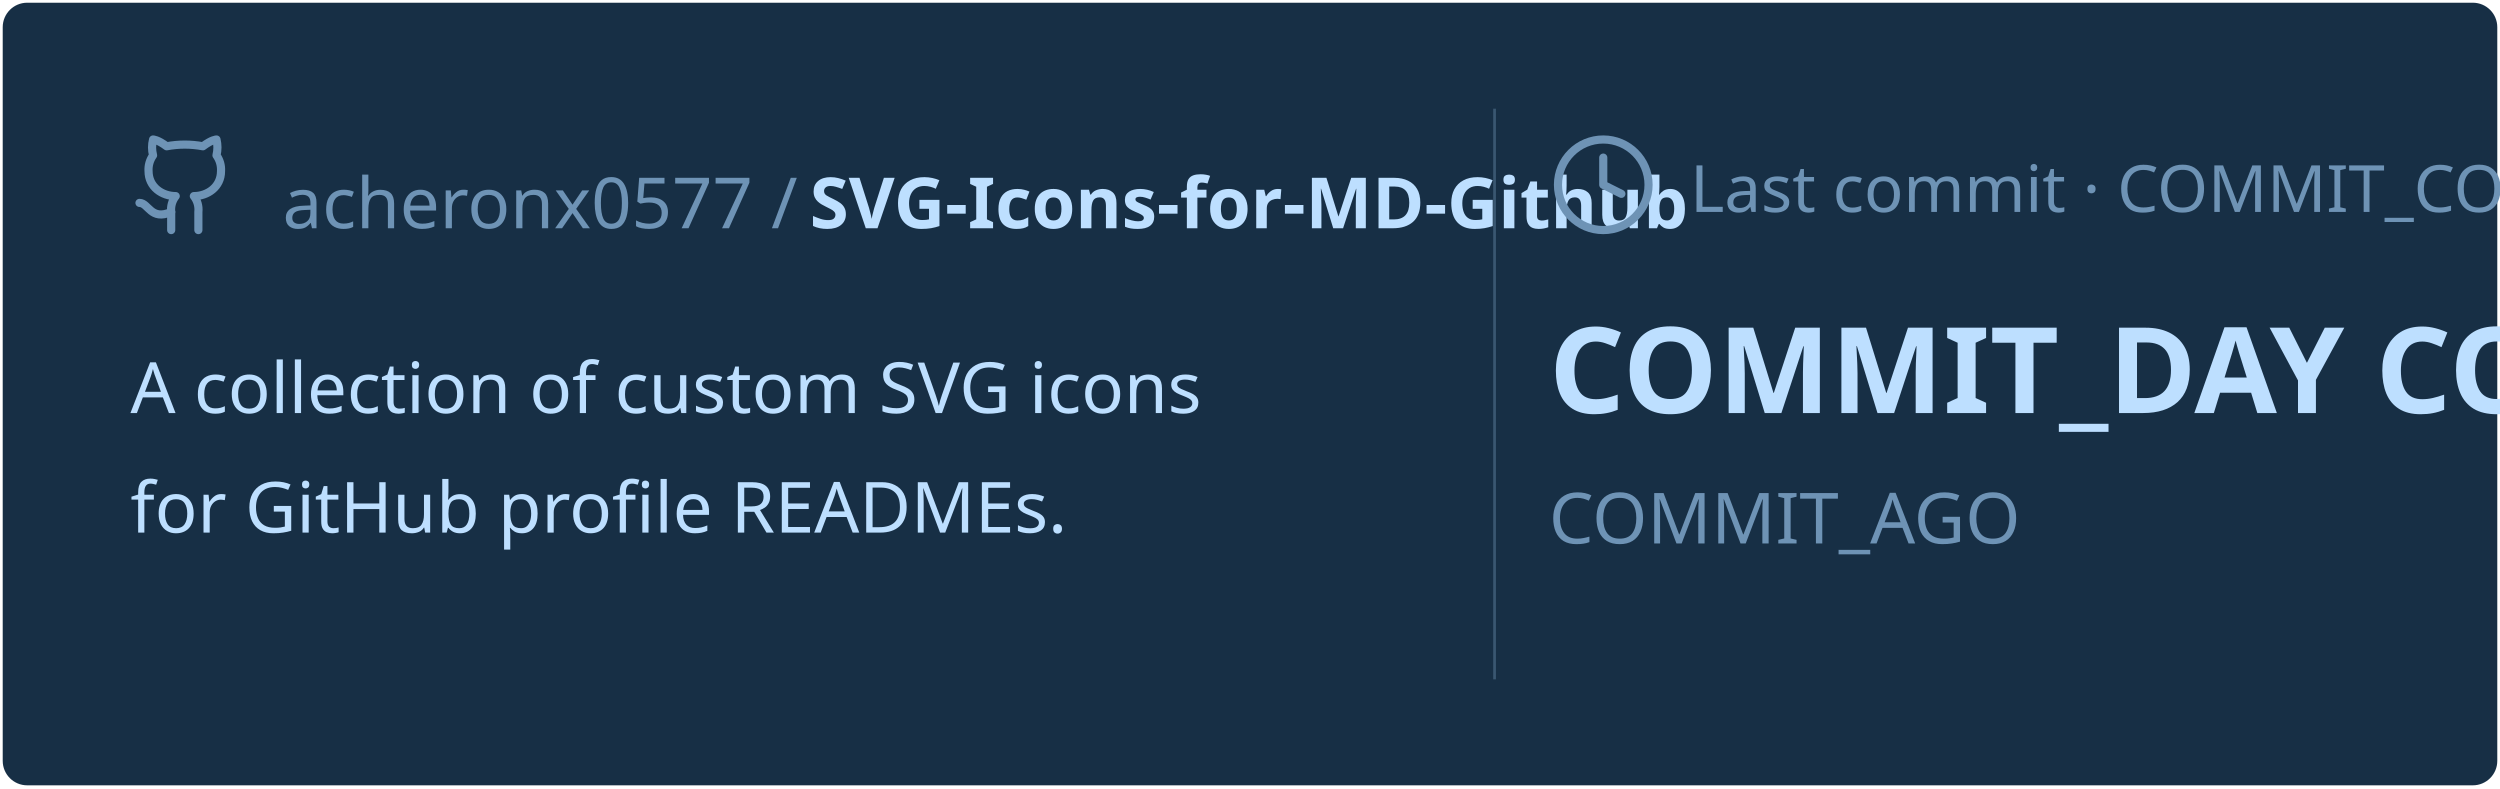
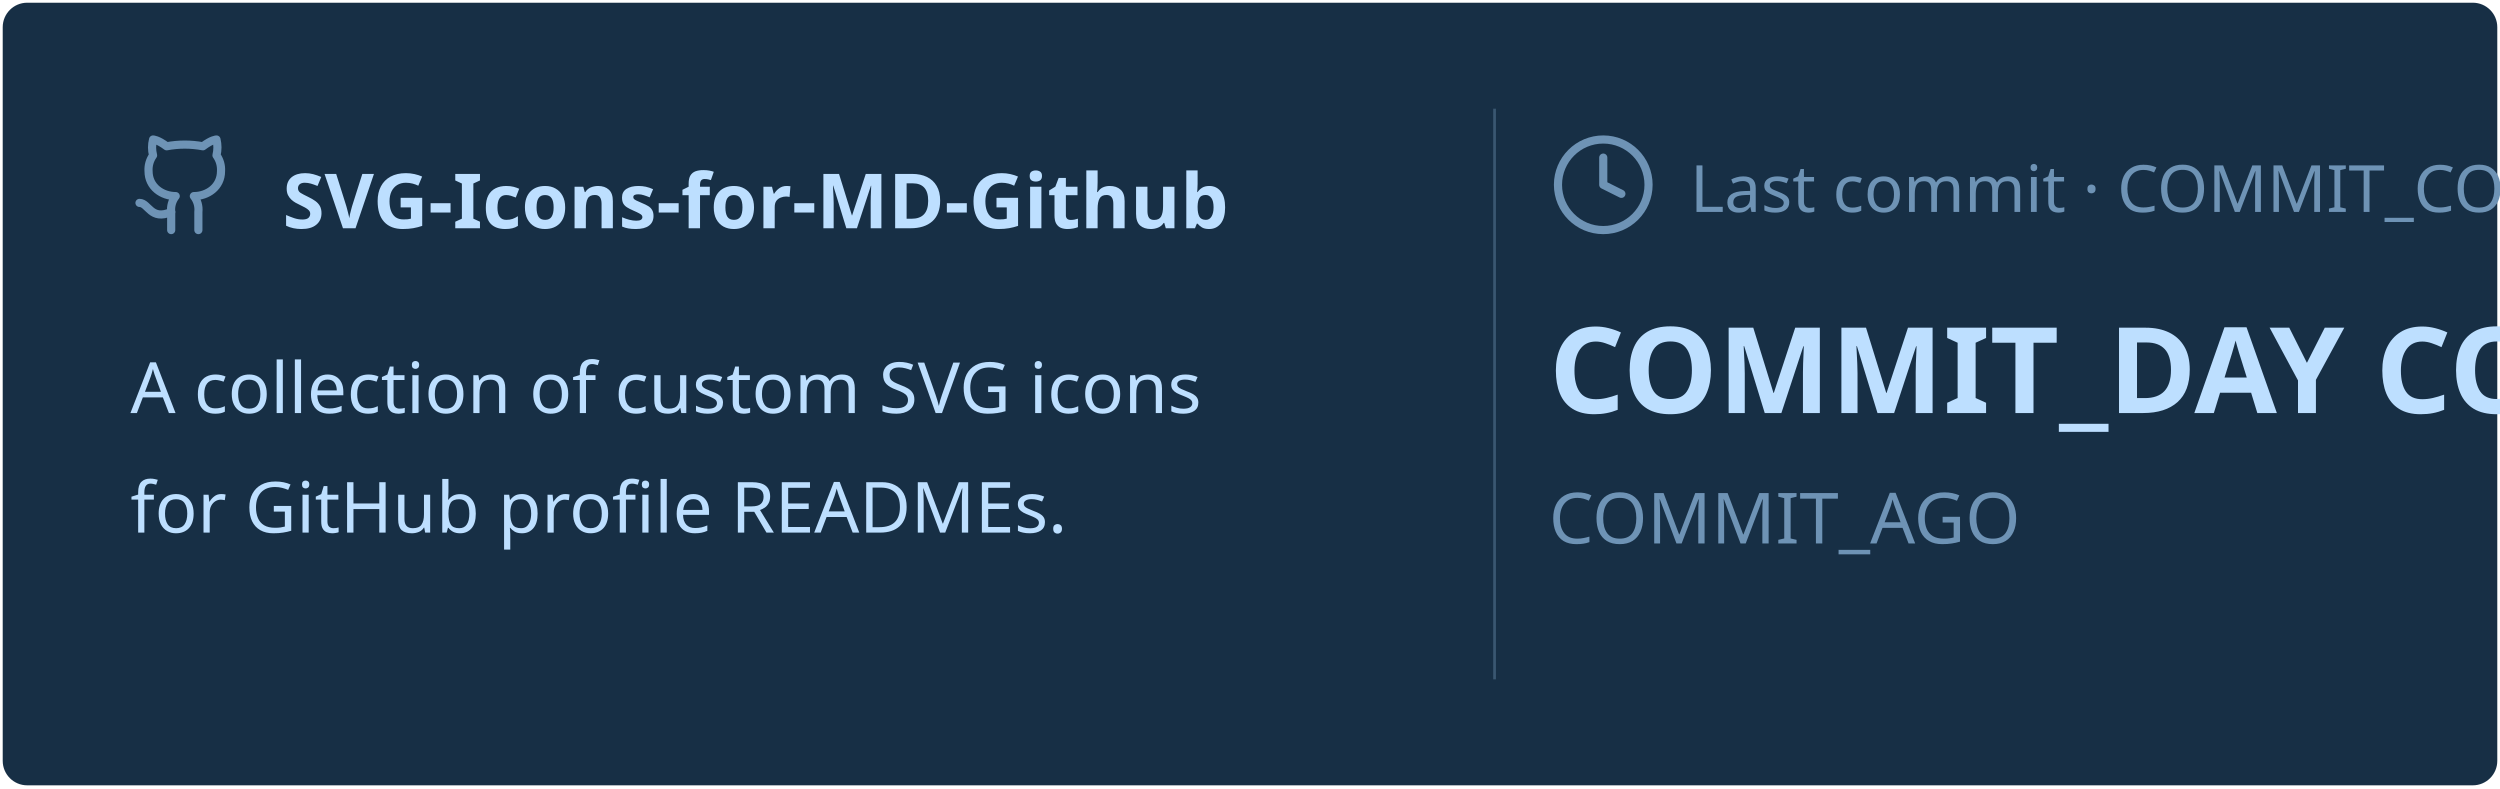
<svg xmlns="http://www.w3.org/2000/svg" viewBox="0 0 460 145" width="460px" height="145px">
  <rect stroke="#000000" stroke-opacity="0" fill="#172F45" rx="4.5" x="0.5" y="0.5" width="459" height="144" />
  <g transform="translate(24, 42)">
    <svg x="0" y="-18" width="20" height="20" viewBox="0 0 24 24" fill="none" stroke="#6E93B5" stroke-width="1.8" stroke-linecap="round" stroke-linejoin="round">
      <path d="M15 22v-4a4.8 4.8 0 0 0-1-3.5c3 0 6-2 6-5.5.08-1.25-.27-2.48-1-3.5.28-1.15.28-2.35 0-3.5 0 0-1 0-3 1.5-2.64-.5-5.36-.5-8 0C6 2 5 2 5 2c-.3 1.15-.3 2.35 0 3.5A5.403 5.403 0 0 0 4 9c0 3.5 3 5.5 6 5.5-.39.49-.68 1.05-.85 1.65-.17.6-.22 1.23-.15 1.85v4" />
      <path d="M9 18c-4.51 2-5-2-7-2" />
    </svg>
-     <text x="28" y="0" font-family="&quot;Segoe UI&quot;, Ubuntu, sans-serif" font-size="13" font-weight="400" fill="#6E93B5">acheronx0577 /</text>
-     <text x="125" y="0" font-family="&quot;Segoe UI&quot;, Ubuntu, sans-serif" font-size="13" font-weight="700" fill="#BDDFFF">SVG-Icons-for-MD-Github</text>
+     <text x="28" y="0" font-family="&quot;Segoe UI&quot;, Ubuntu, sans-serif" font-size="14" font-weight="700" fill="#BDDFFF">SVG-Icons-for-MD-Github</text>
  </g>
  <text x="24" y="76" font-family="&quot;Segoe UI&quot;, Ubuntu, sans-serif" font-size="13" font-weight="400" fill="#BDDFFF">A collection of custom SVG icons</text>
  <text x="24" y="98" font-family="&quot;Segoe UI&quot;, Ubuntu, sans-serif" font-size="13" font-weight="400" fill="#BDDFFF">for GitHub profile READMEs.</text>
  <line x1="275" y1="20" x2="275" y2="125" stroke="#6E93B5" stroke-width="0.5" stroke-opacity="0.4" />
  <svg x="285" y="24" width="20" height="20" viewBox="0 0 24 24" fill="none" stroke="#6E93B5" stroke-width="1.8" stroke-linecap="round" stroke-linejoin="round">
    <circle cx="12" cy="12" r="10" />
    <polyline points="12 6 12 12 16 14" />
  </svg>
  <text x="311" y="39" font-family="&quot;Segoe UI&quot;, Ubuntu, sans-serif" font-size="12" font-weight="400" fill="#6E93B5">Last commit · COMMIT_COUNT commits</text>
  <text x="285" y="76" font-family="&quot;Segoe UI&quot;, Ubuntu, sans-serif" font-size="22" font-weight="700" fill="#BDDFFF">COMMIT_DAY COMMIT_MON COMMIT_YEAR</text>
  <text x="285" y="100" font-family="&quot;Segoe UI&quot;, Ubuntu, sans-serif" font-size="13" font-weight="400" fill="#6E93B5">COMMIT_AGO</text>
</svg>
